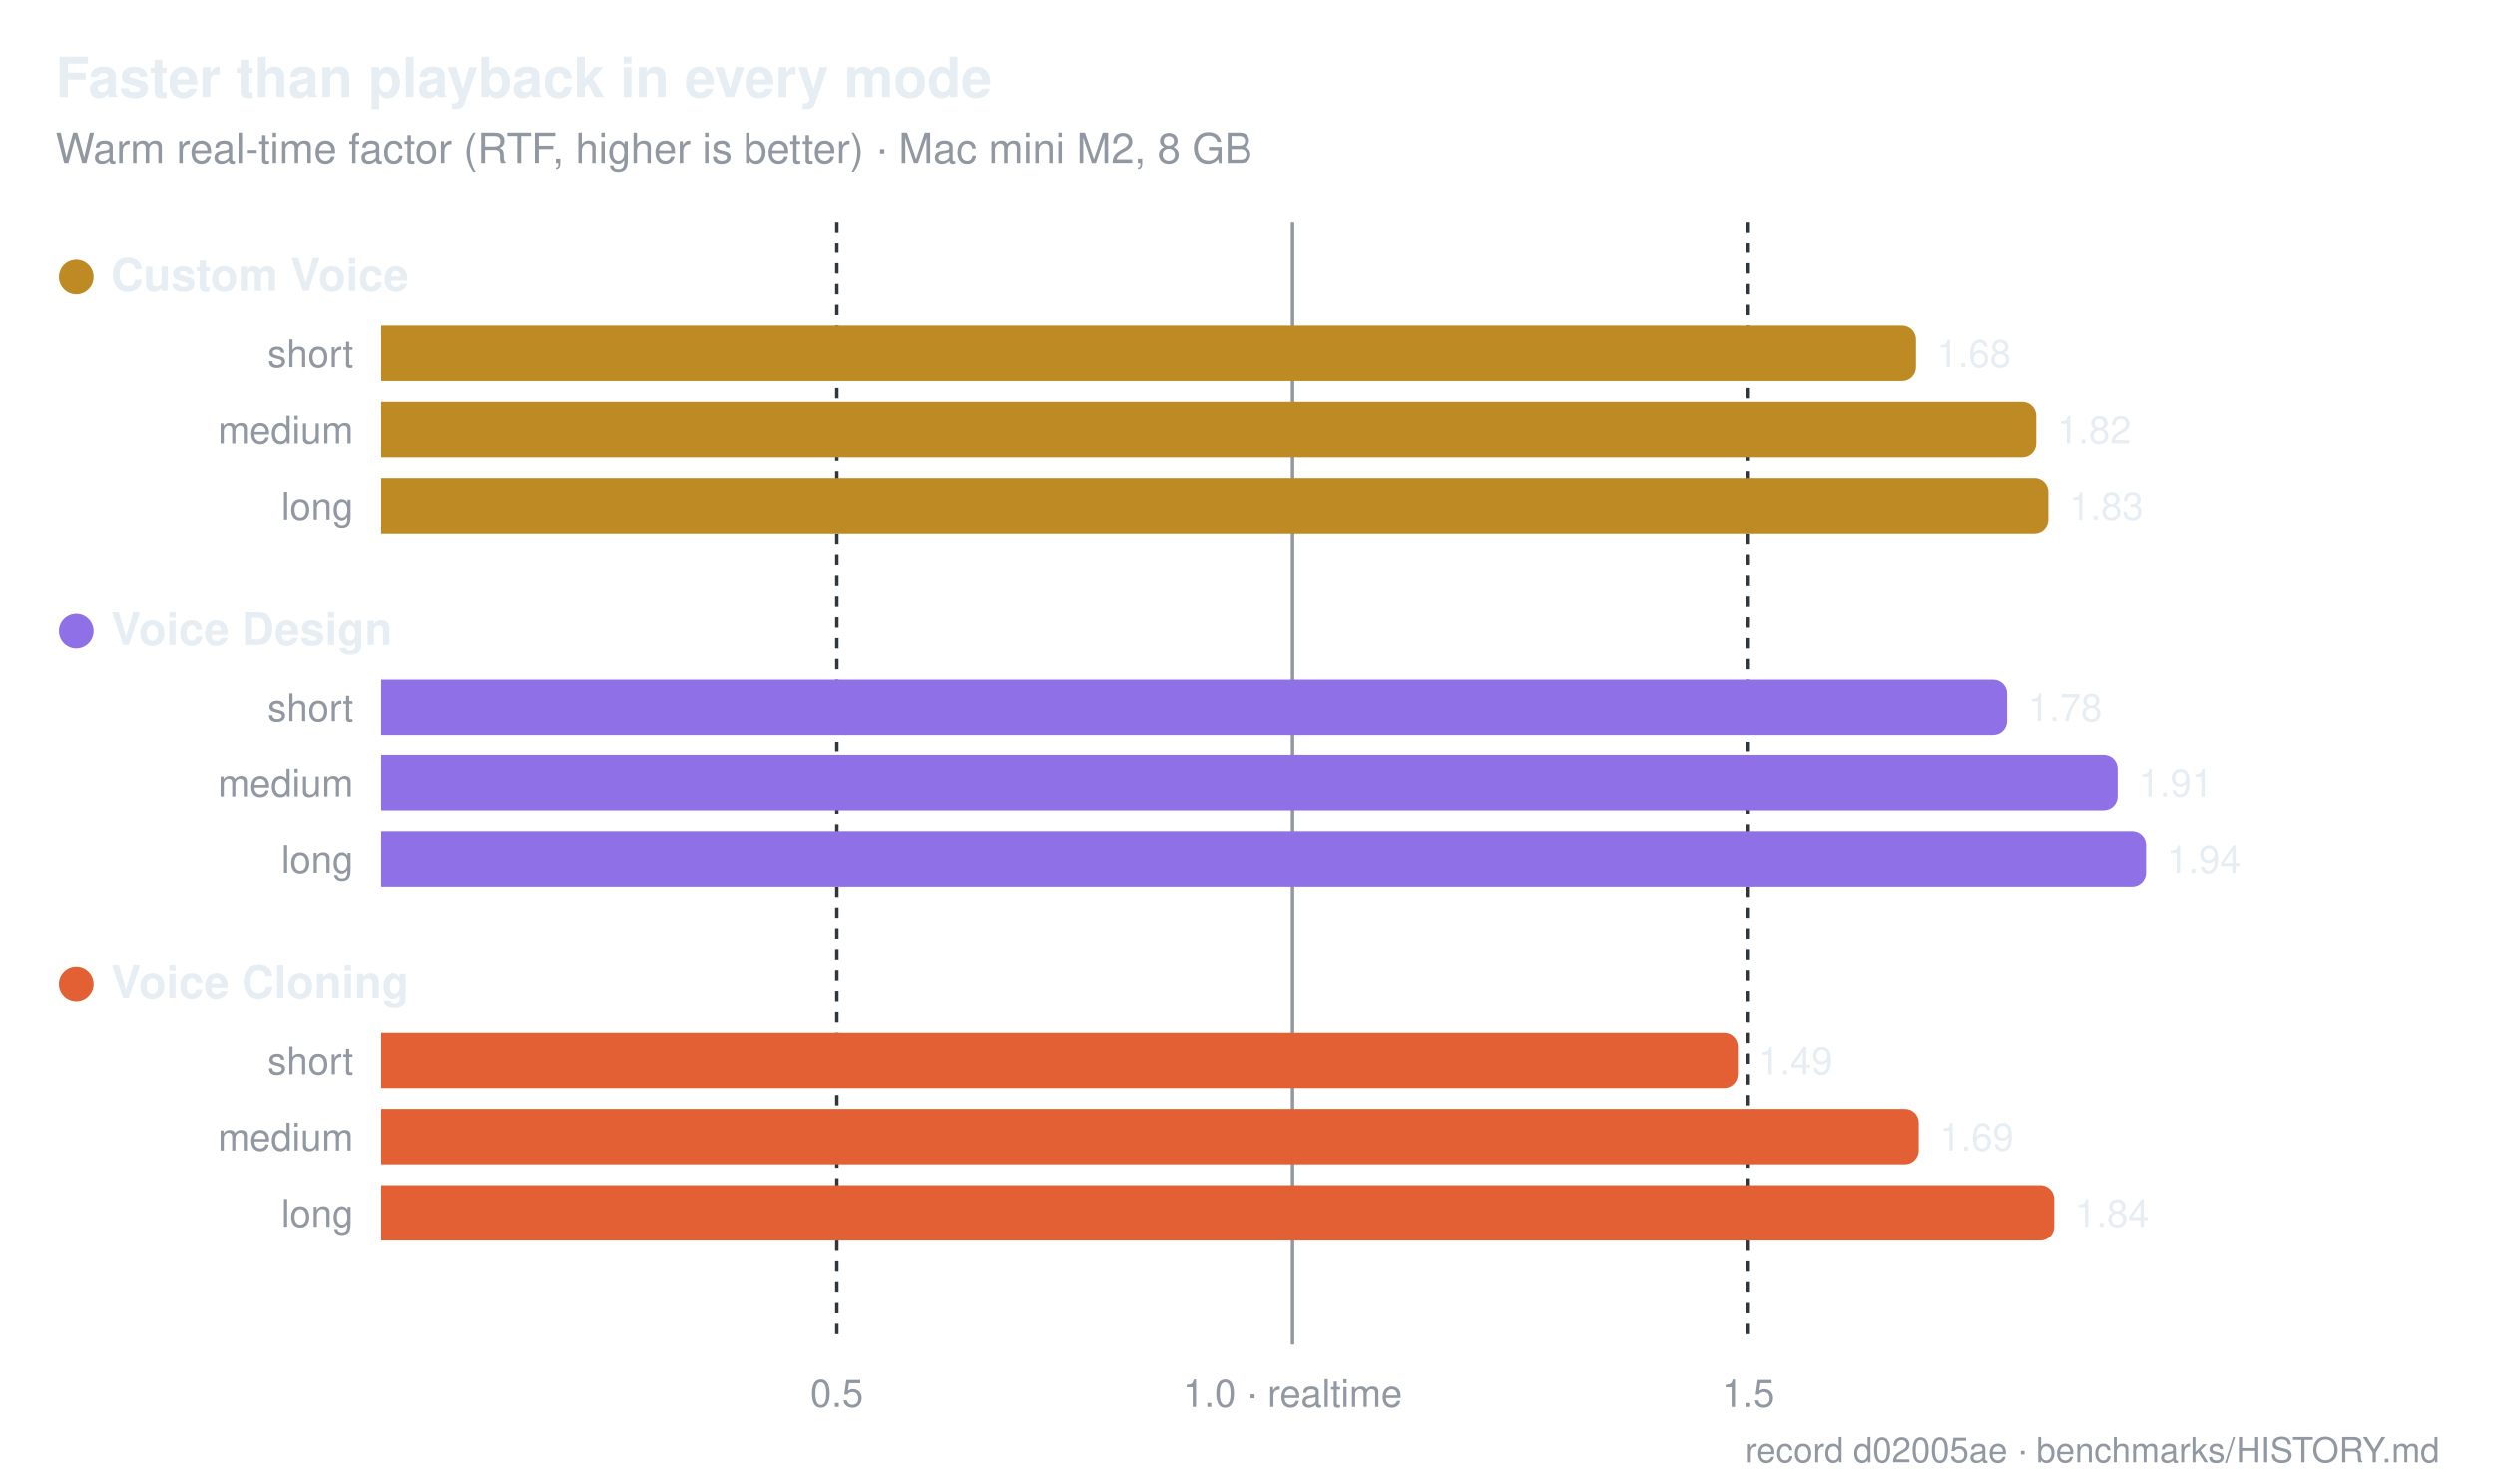
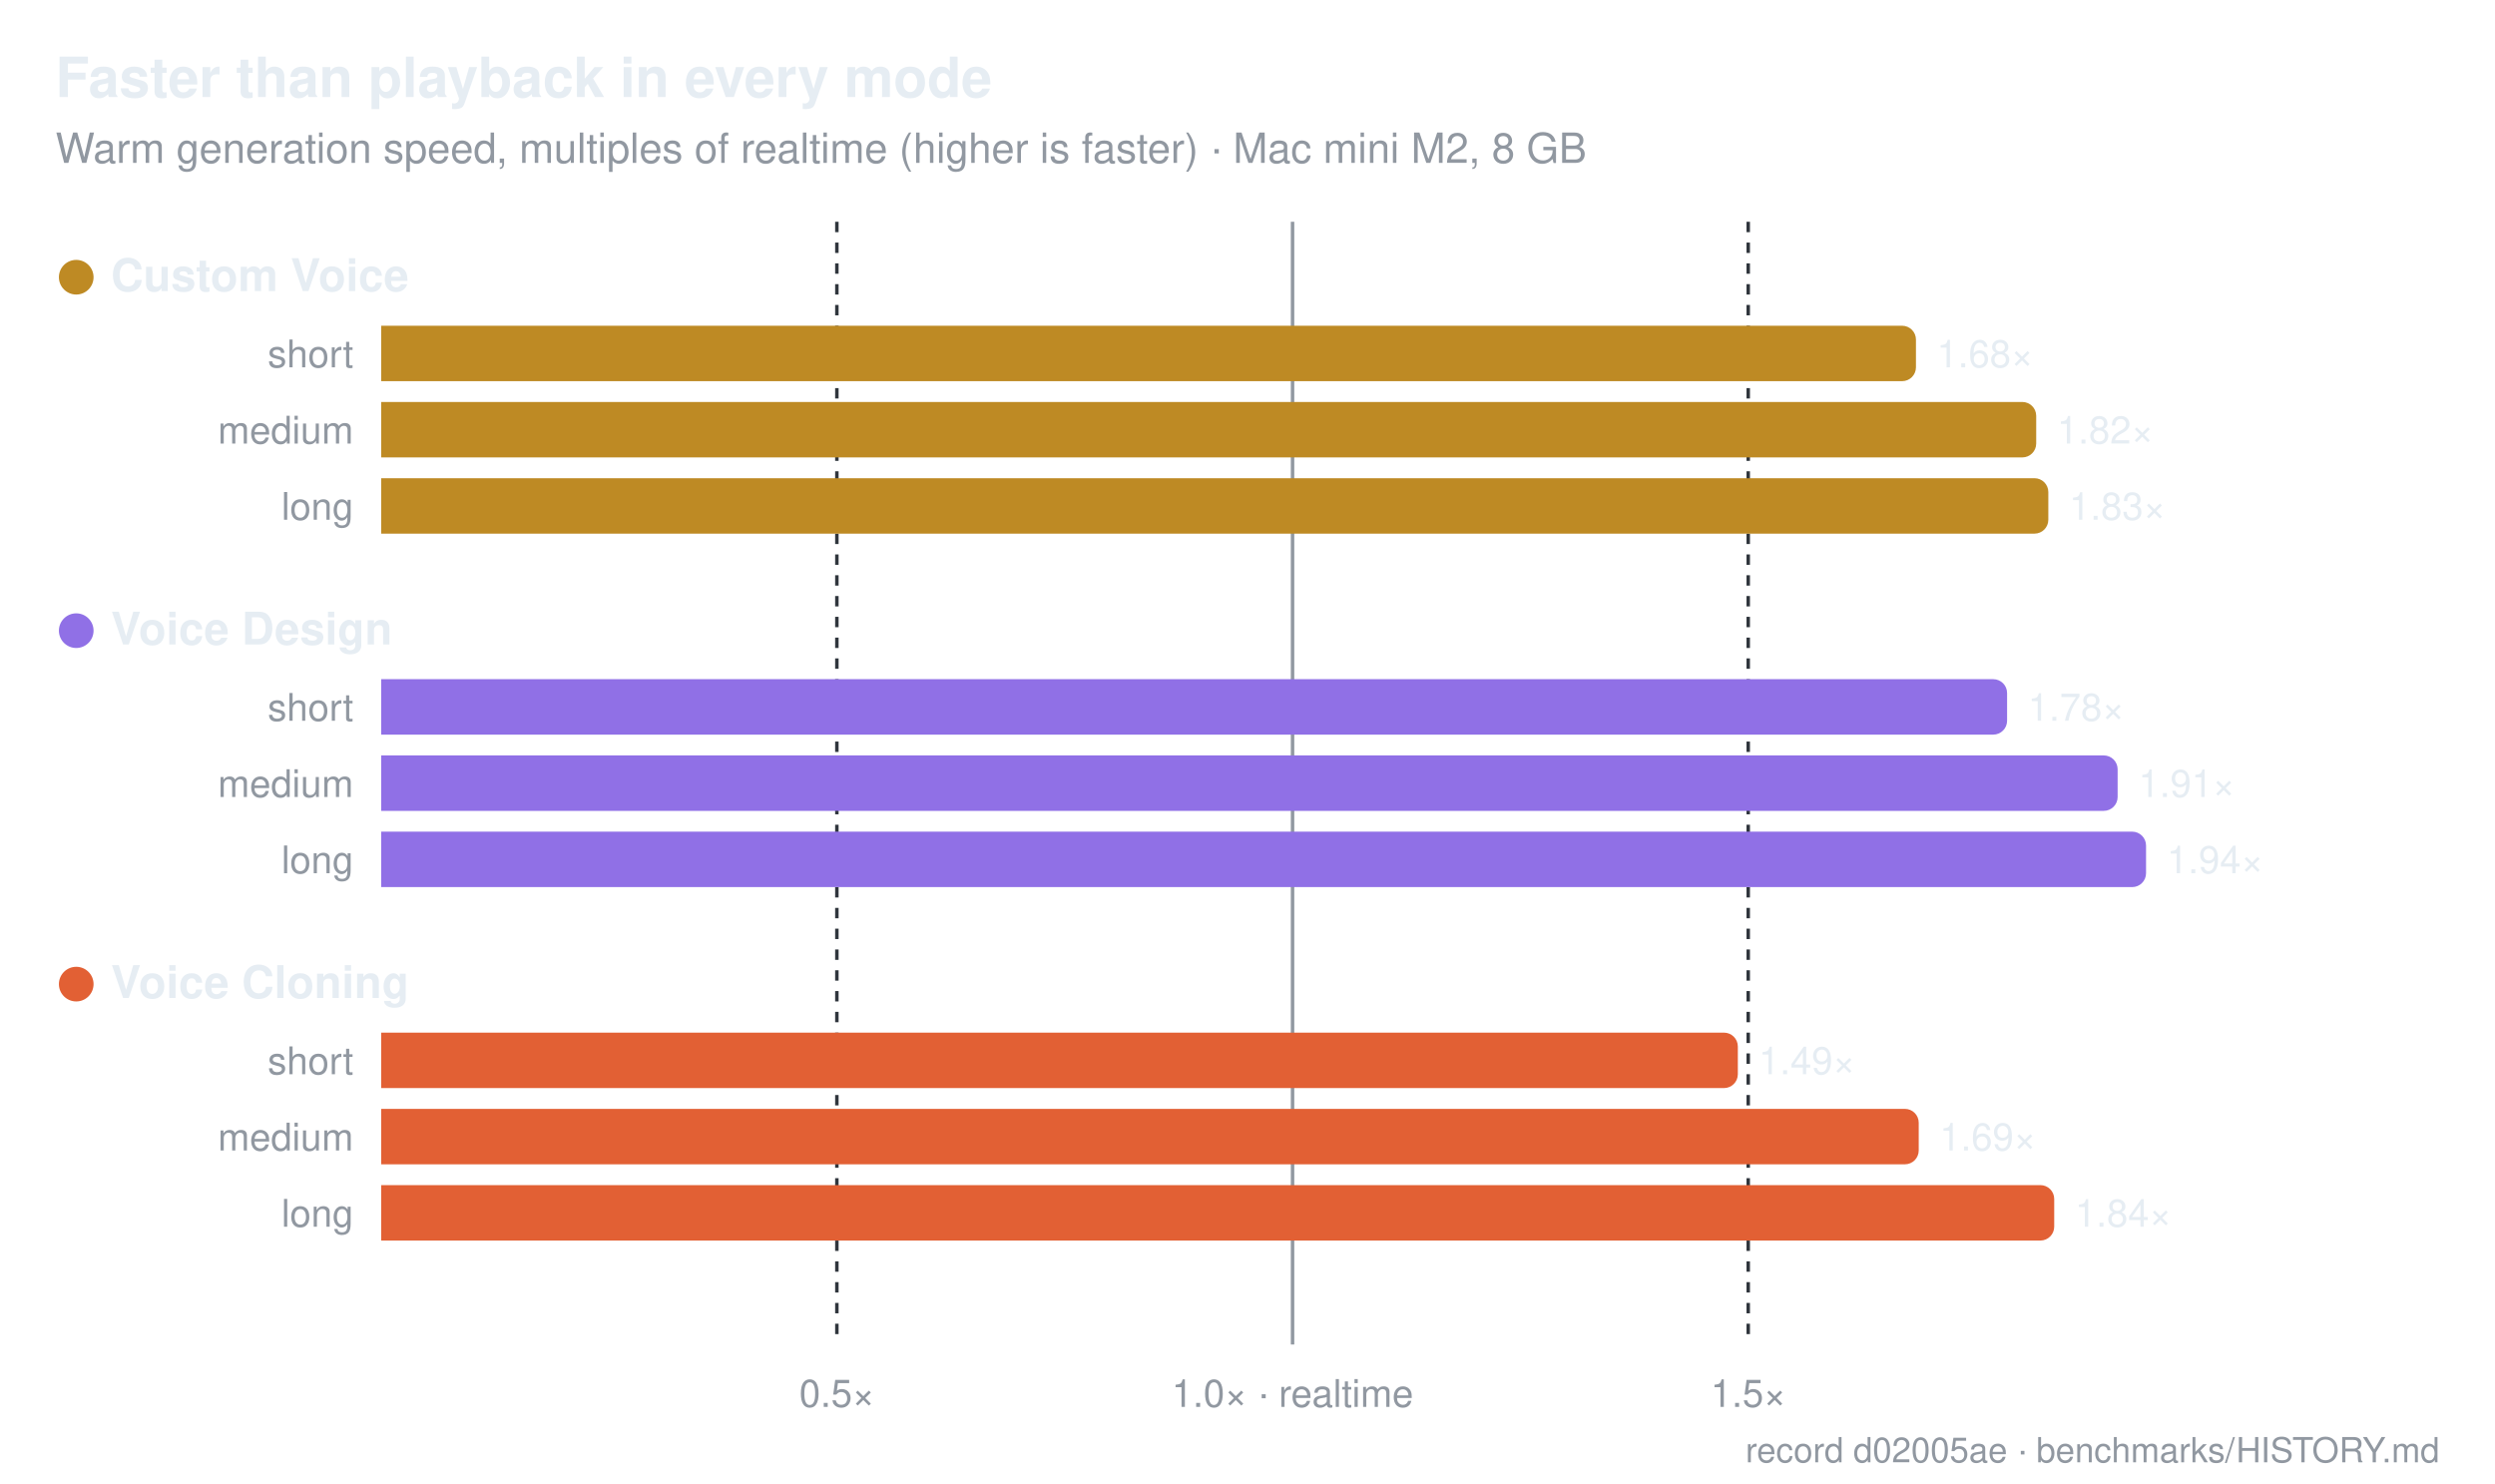
<svg xmlns="http://www.w3.org/2000/svg" width="720" height="428" viewBox="0 0 720 428" role="img">
  <g font-family="-apple-system,BlinkMacSystemFont,'Segoe UI',Helvetica,Arial,sans-serif">
    <text x="16.0" y="28.0" fill="#e6edf3" font-size="16" font-weight="600" text-anchor="start">Faster than playback in every mode</text>
-     <text x="16.0" y="47.0" fill="#9198a1" font-size="12" font-weight="normal" text-anchor="start">Warm real-time factor (RTF, higher is better) · Mac mini M2, 8 GB</text>
+     <text x="16.0" y="47.0" fill="#9198a1" font-size="12" font-weight="normal" text-anchor="start">Warm generation speed, multiples of realtime (higher is faster) · Mac mini M2, 8 GB</text>
    <line x1="241.5" y1="64.0" x2="241.5" y2="388" stroke="#30363d" stroke-width="1" stroke-dasharray="3 3" />
-     <text x="241.5" y="406.0" fill="#9198a1" font-size="11" font-weight="normal" text-anchor="middle">0.5</text>
+     <text x="241.5" y="406.0" fill="#9198a1" font-size="11" font-weight="normal" text-anchor="middle">0.5×</text>
    <line x1="373.0" y1="64.0" x2="373.0" y2="388" stroke="#9198a1" stroke-width="1" />
-     <text x="373.0" y="406.0" fill="#9198a1" font-size="11" font-weight="normal" text-anchor="middle">1.0 · realtime</text>
+     <text x="373.0" y="406.0" fill="#9198a1" font-size="11" font-weight="normal" text-anchor="middle">1.0× · realtime</text>
    <line x1="504.5" y1="64.0" x2="504.5" y2="388" stroke="#30363d" stroke-width="1" stroke-dasharray="3 3" />
-     <text x="504.5" y="406.0" fill="#9198a1" font-size="11" font-weight="normal" text-anchor="middle">1.5</text>
+     <text x="504.5" y="406.0" fill="#9198a1" font-size="11" font-weight="normal" text-anchor="middle">1.5×</text>
    <circle cx="22" cy="80.0" r="5" fill="#BE8A24" />
    <text x="32.0" y="84.0" fill="#e6edf3" font-size="13" font-weight="600" text-anchor="start">Custom Voice</text>
    <text x="102.0" y="106.0" fill="#9198a1" font-size="11" font-weight="normal" text-anchor="end">short</text>
    <path d="M110.0 94.0 h438.9 a4 4 0 0 1 4 4 v8.0 a4 4 0 0 1 -4 4 h-438.9 z" fill="#BE8A24" />
-     <text x="558.9" y="106.0" fill="#e6edf3" font-size="11" font-weight="normal" text-anchor="start">1.68</text>
+     <text x="558.9" y="106.0" fill="#e6edf3" font-size="11" font-weight="normal" text-anchor="start">1.68×</text>
    <text x="102.0" y="128.0" fill="#9198a1" font-size="11" font-weight="normal" text-anchor="end">medium</text>
    <path d="M110.0 116.0 h473.6 a4 4 0 0 1 4 4 v8.0 a4 4 0 0 1 -4 4 h-473.6 z" fill="#BE8A24" />
-     <text x="593.6" y="128.0" fill="#e6edf3" font-size="11" font-weight="normal" text-anchor="start">1.82</text>
+     <text x="593.6" y="128.0" fill="#e6edf3" font-size="11" font-weight="normal" text-anchor="start">1.82×</text>
    <text x="102.0" y="150.0" fill="#9198a1" font-size="11" font-weight="normal" text-anchor="end">long</text>
    <path d="M110.0 138.0 h477.1 a4 4 0 0 1 4 4 v8.0 a4 4 0 0 1 -4 4 h-477.1 z" fill="#BE8A24" />
-     <text x="597.1" y="150.0" fill="#e6edf3" font-size="11" font-weight="normal" text-anchor="start">1.83</text>
+     <text x="597.1" y="150.0" fill="#e6edf3" font-size="11" font-weight="normal" text-anchor="start">1.83×</text>
    <circle cx="22" cy="182.0" r="5" fill="#9070E6" />
    <text x="32.0" y="186.0" fill="#e6edf3" font-size="13" font-weight="600" text-anchor="start">Voice Design</text>
    <text x="102.0" y="208.0" fill="#9198a1" font-size="11" font-weight="normal" text-anchor="end">short</text>
    <path d="M110.0 196.0 h465.2 a4 4 0 0 1 4 4 v8.0 a4 4 0 0 1 -4 4 h-465.2 z" fill="#9070E6" />
-     <text x="585.2" y="208.0" fill="#e6edf3" font-size="11" font-weight="normal" text-anchor="start">1.78</text>
+     <text x="585.2" y="208.0" fill="#e6edf3" font-size="11" font-weight="normal" text-anchor="start">1.78×</text>
    <text x="102.0" y="230.0" fill="#9198a1" font-size="11" font-weight="normal" text-anchor="end">medium</text>
    <path d="M110.0 218.0 h497.1 a4 4 0 0 1 4 4 v8.0 a4 4 0 0 1 -4 4 h-497.1 z" fill="#9070E6" />
-     <text x="617.1" y="230.0" fill="#e6edf3" font-size="11" font-weight="normal" text-anchor="start">1.91</text>
+     <text x="617.1" y="230.0" fill="#e6edf3" font-size="11" font-weight="normal" text-anchor="start">1.91×</text>
    <text x="102.0" y="252.0" fill="#9198a1" font-size="11" font-weight="normal" text-anchor="end">long</text>
    <path d="M110.0 240.0 h505.3 a4 4 0 0 1 4 4 v8.0 a4 4 0 0 1 -4 4 h-505.3 z" fill="#9070E6" />
-     <text x="625.3" y="252.0" fill="#e6edf3" font-size="11" font-weight="normal" text-anchor="start">1.94</text>
+     <text x="625.3" y="252.0" fill="#e6edf3" font-size="11" font-weight="normal" text-anchor="start">1.94×</text>
    <circle cx="22" cy="284.0" r="5" fill="#E26034" />
    <text x="32.0" y="288.0" fill="#e6edf3" font-size="13" font-weight="600" text-anchor="start">Voice Cloning</text>
    <text x="102.0" y="310.0" fill="#9198a1" font-size="11" font-weight="normal" text-anchor="end">short</text>
    <path d="M110.0 298.0 h387.5 a4 4 0 0 1 4 4 v8.0 a4 4 0 0 1 -4 4 h-387.5 z" fill="#E26034" />
-     <text x="507.5" y="310.0" fill="#e6edf3" font-size="11" font-weight="normal" text-anchor="start">1.49</text>
+     <text x="507.5" y="310.0" fill="#e6edf3" font-size="11" font-weight="normal" text-anchor="start">1.49×</text>
    <text x="102.0" y="332.0" fill="#9198a1" font-size="11" font-weight="normal" text-anchor="end">medium</text>
    <path d="M110.0 320.0 h439.7 a4 4 0 0 1 4 4 v8.0 a4 4 0 0 1 -4 4 h-439.7 z" fill="#E26034" />
-     <text x="559.7" y="332.0" fill="#e6edf3" font-size="11" font-weight="normal" text-anchor="start">1.69</text>
+     <text x="559.7" y="332.0" fill="#e6edf3" font-size="11" font-weight="normal" text-anchor="start">1.69×</text>
    <text x="102.0" y="354.0" fill="#9198a1" font-size="11" font-weight="normal" text-anchor="end">long</text>
    <path d="M110.0 342.0 h478.8 a4 4 0 0 1 4 4 v8.0 a4 4 0 0 1 -4 4 h-478.8 z" fill="#E26034" />
-     <text x="598.8" y="354.0" fill="#e6edf3" font-size="11" font-weight="normal" text-anchor="start">1.84</text>
+     <text x="598.8" y="354.0" fill="#e6edf3" font-size="11" font-weight="normal" text-anchor="start">1.84×</text>
    <text x="704.0" y="422.0" fill="#9198a1" font-size="10" font-weight="normal" text-anchor="end">record d02005ae · benchmarks/HISTORY.md</text>
  </g>
</svg>
